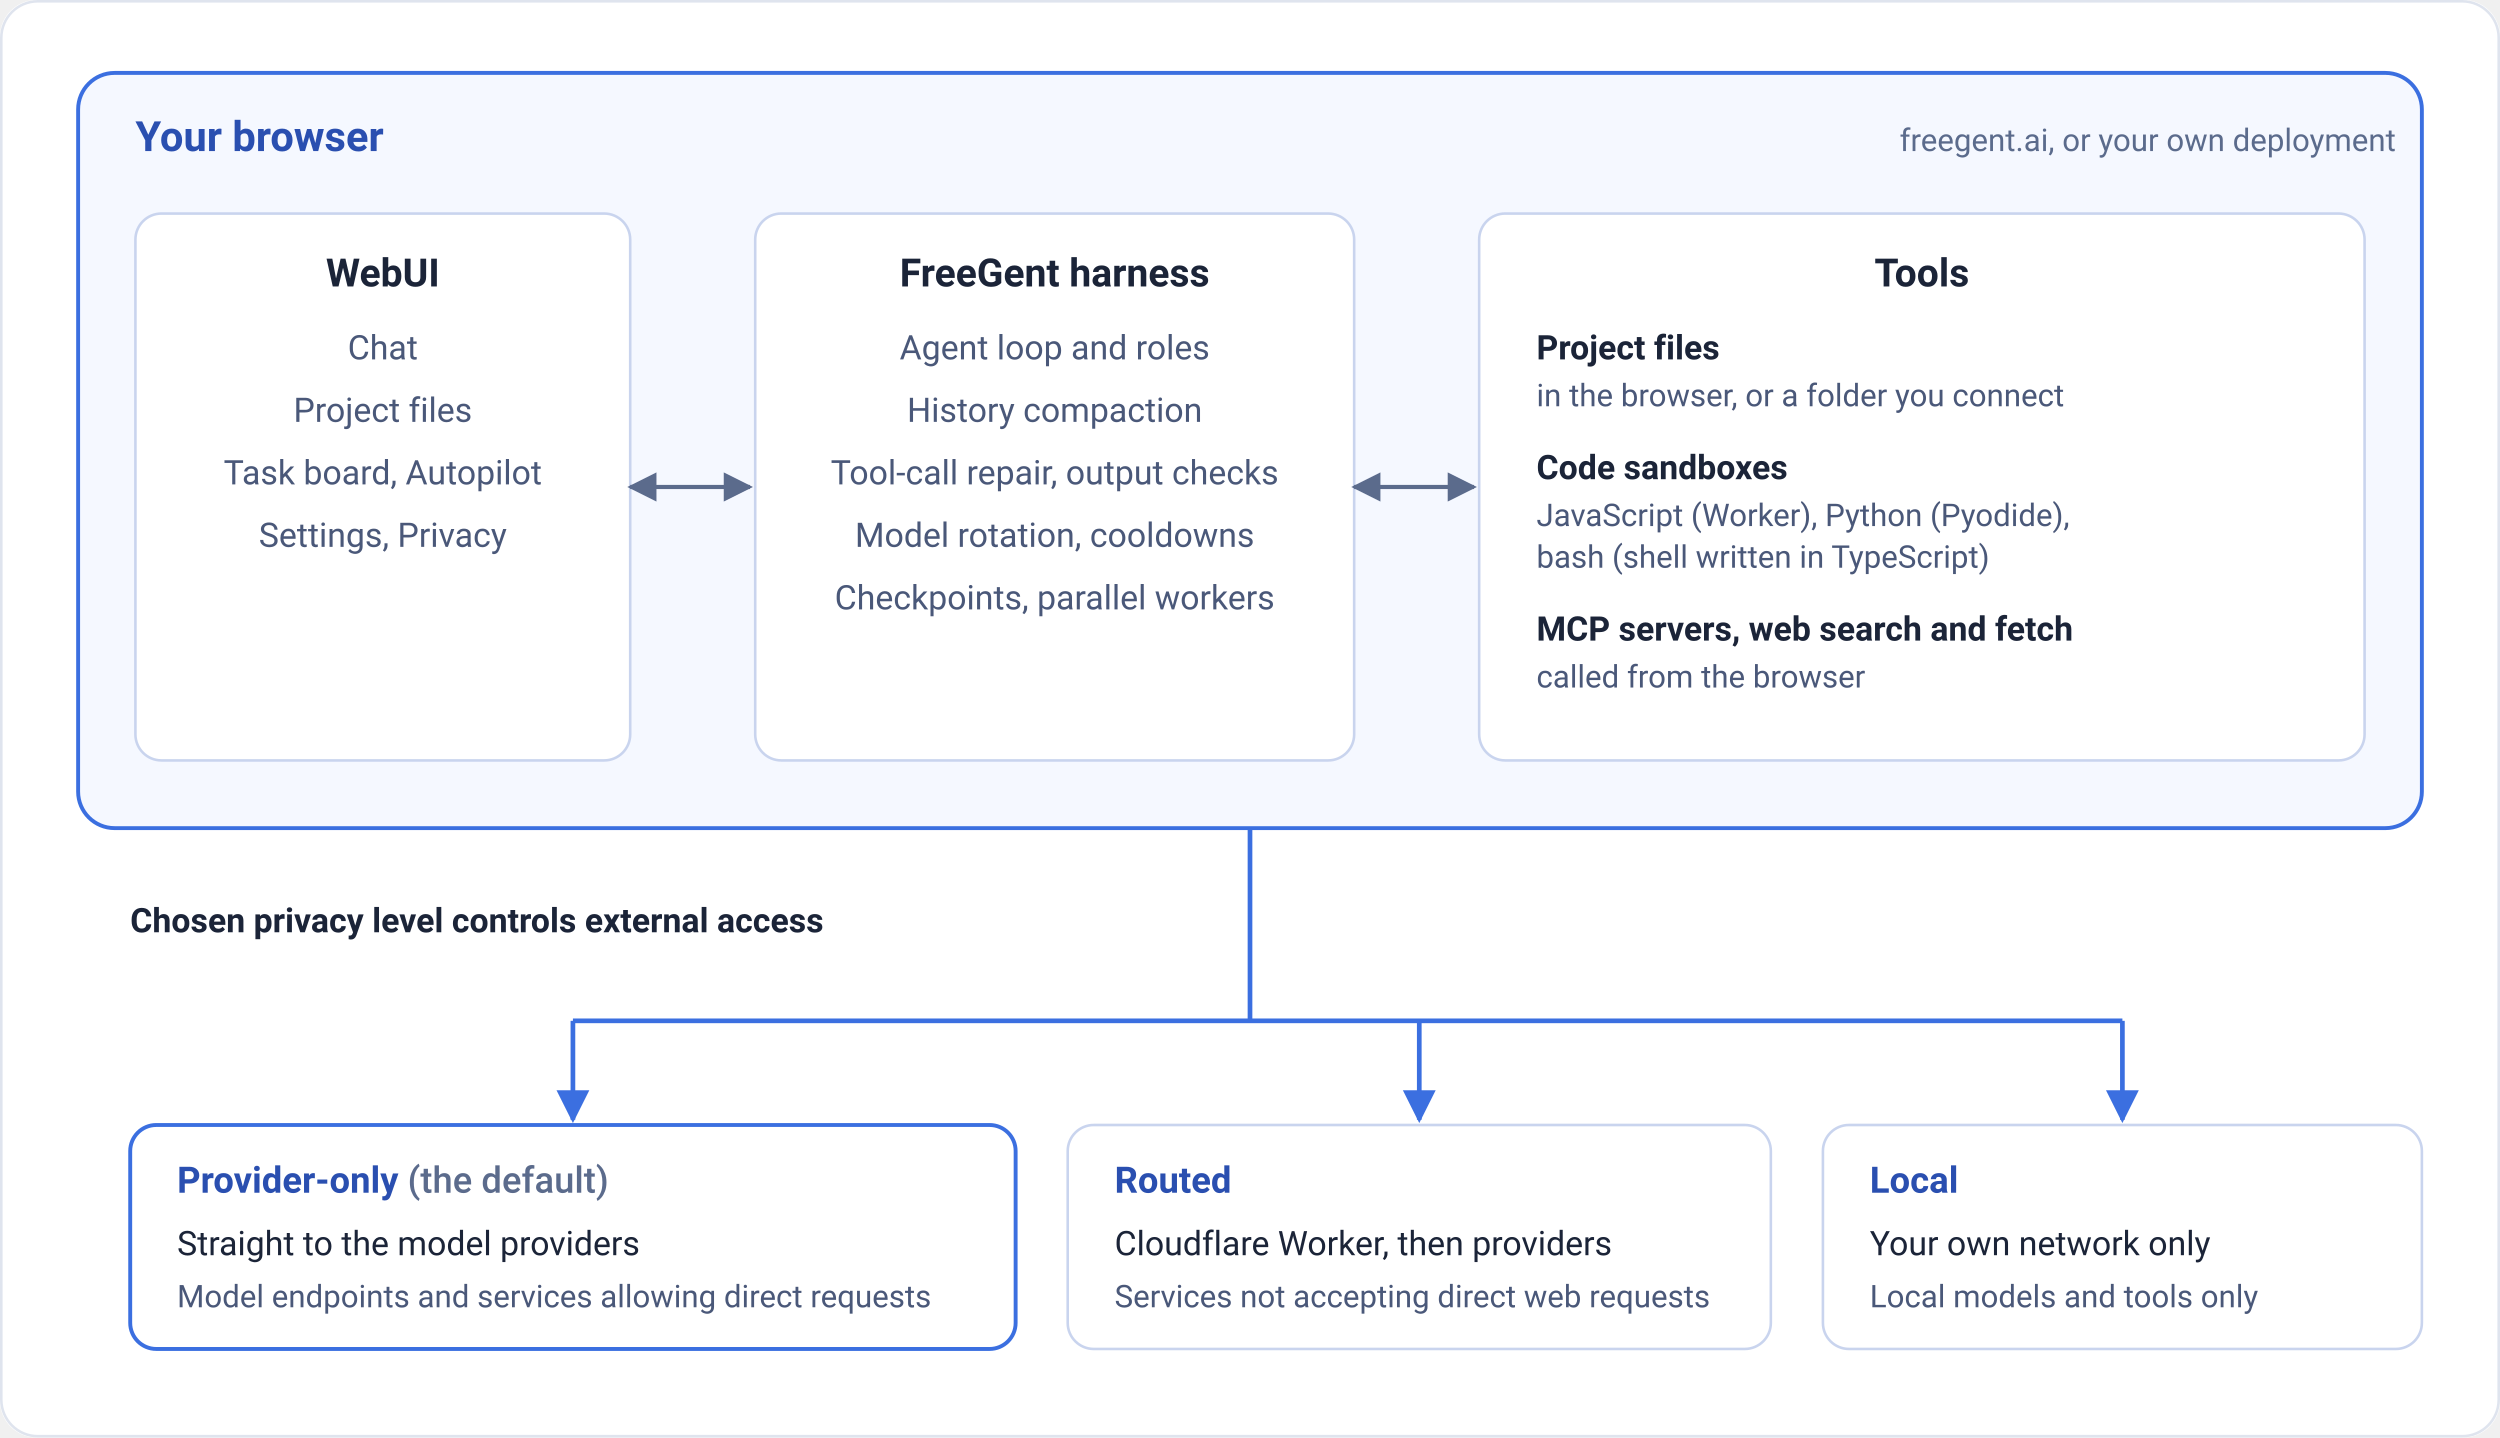
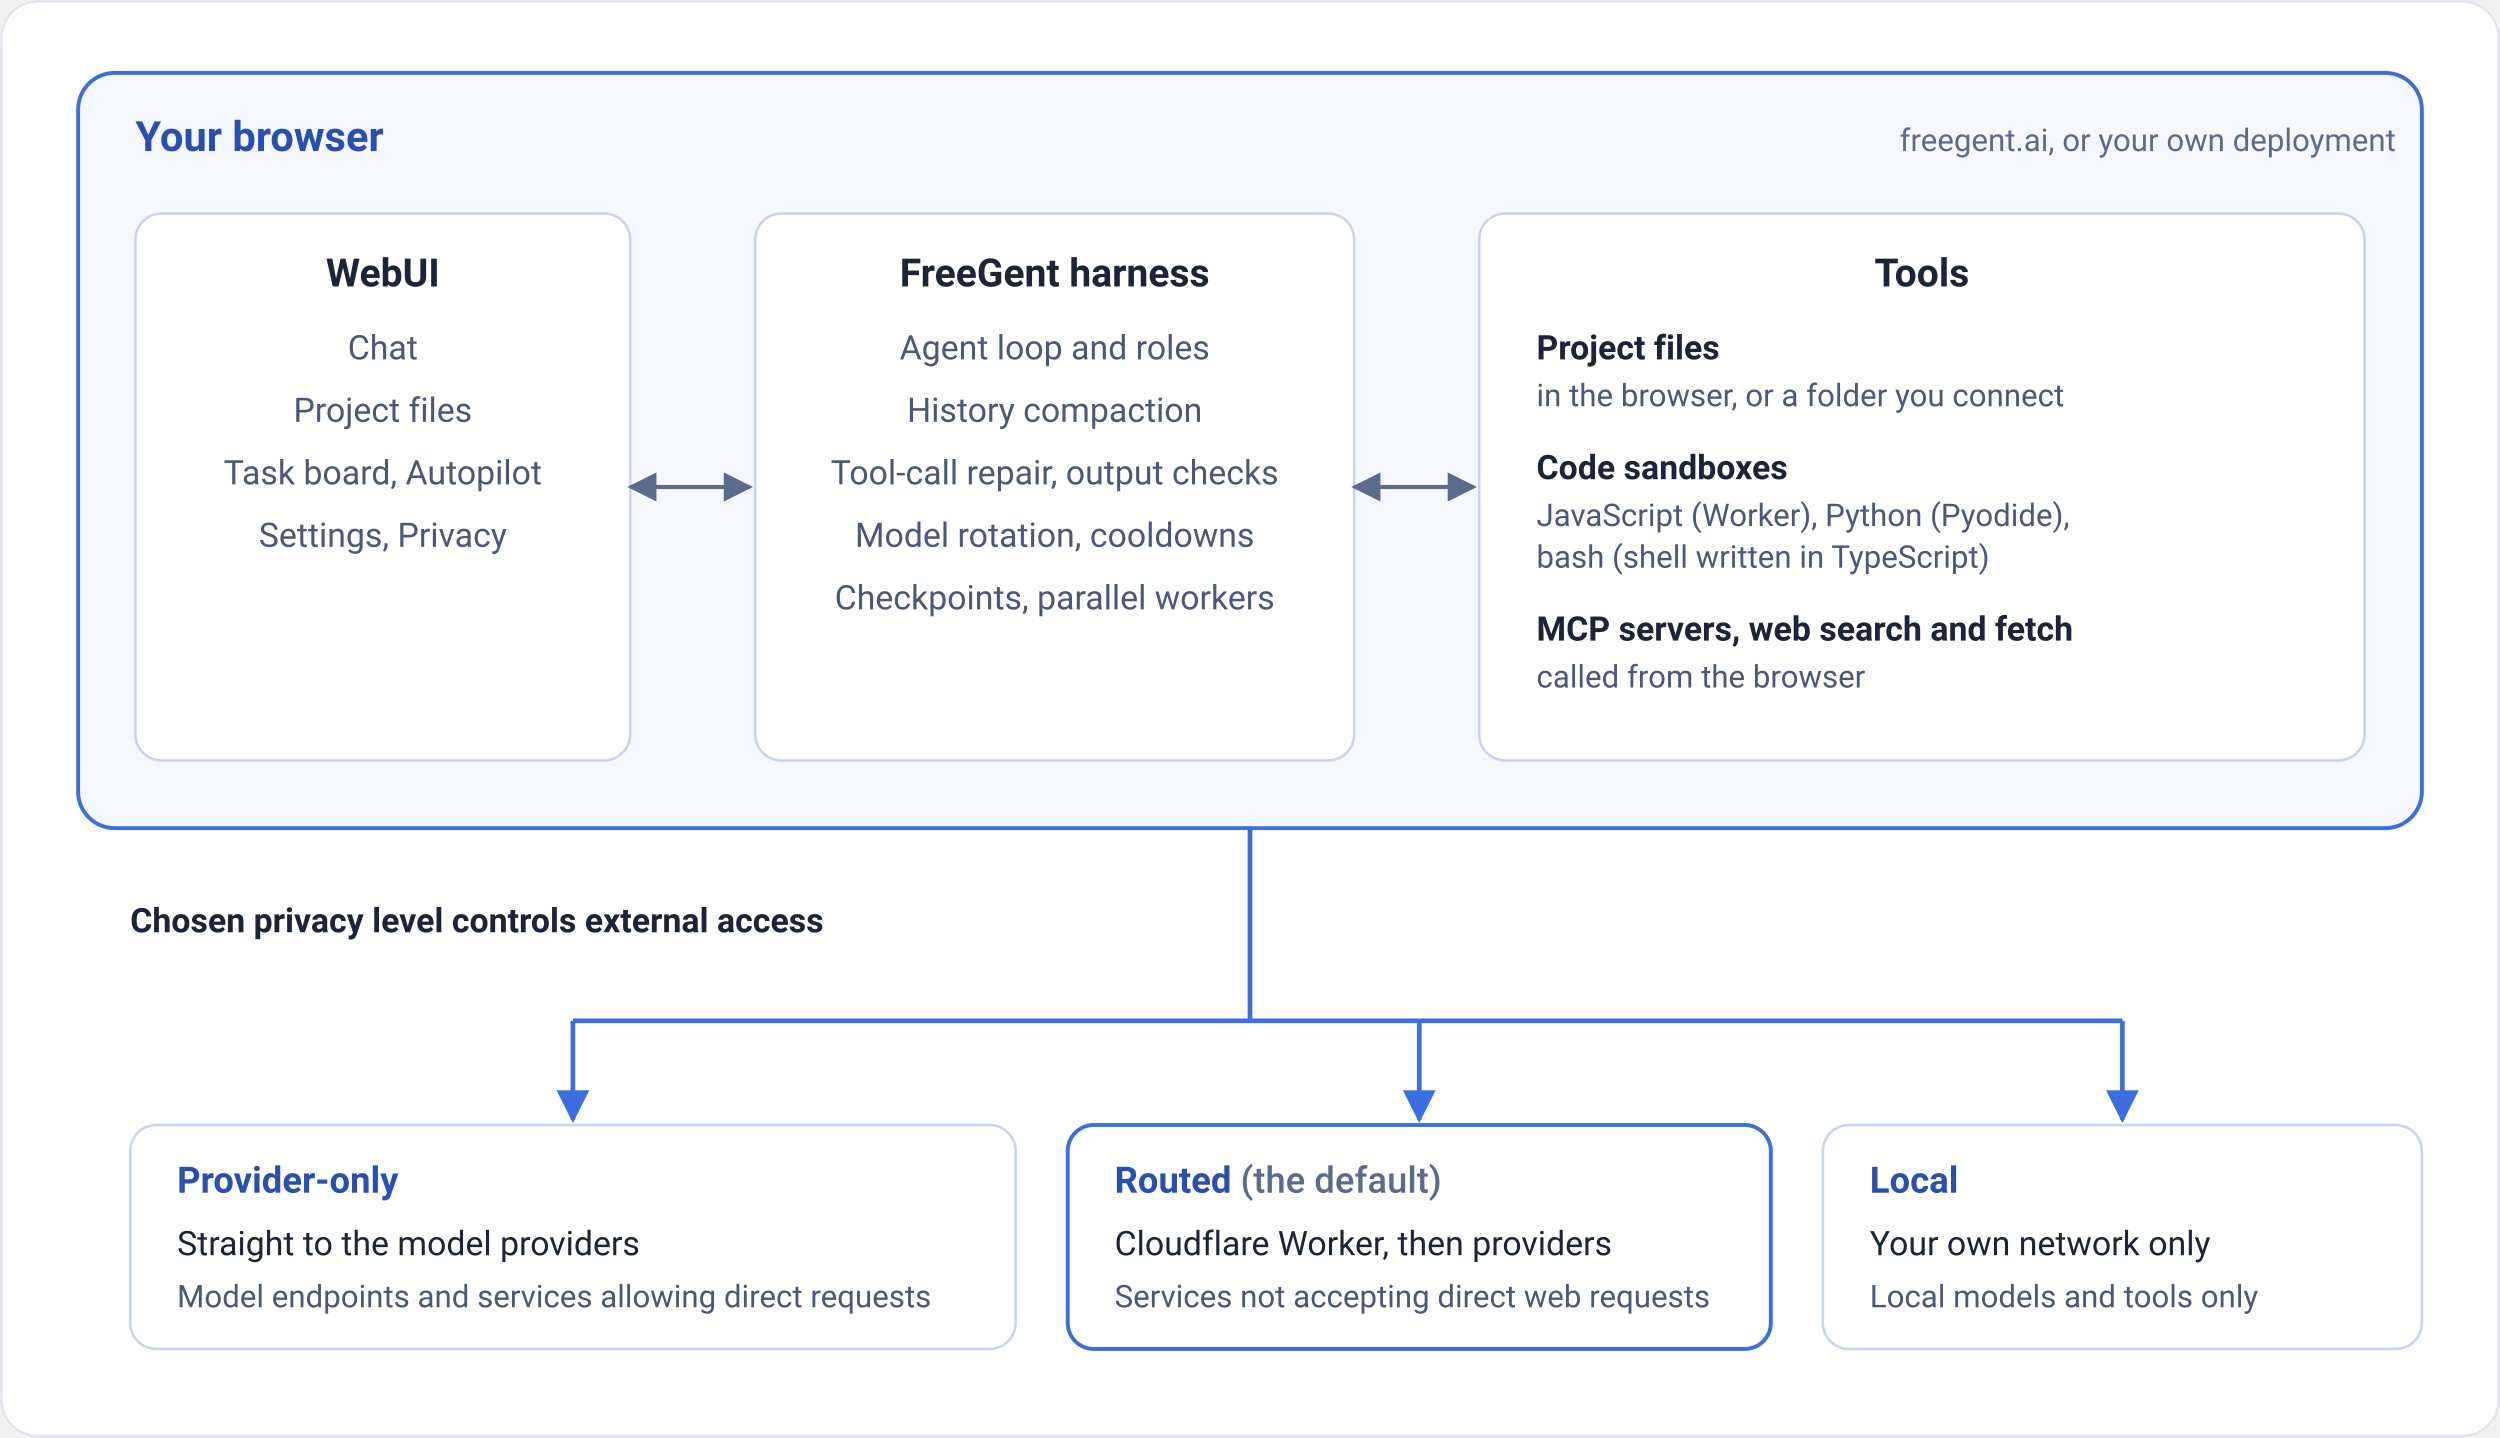
<svg xmlns="http://www.w3.org/2000/svg" viewBox="0 0 960 552" width="960" height="552" role="img" aria-labelledby="t d" font-family="-apple-system, 'Segoe UI', Roboto, Helvetica, Arial, sans-serif">
  <defs>
    <marker id="ah" viewBox="0 0 10 10" refX="9" refY="5" markerWidth="7" markerHeight="7" orient="auto-start-reverse">
      <path d="M0 0L10 5L0 10z" fill="#5b6b8c" />
    </marker>
    <marker id="ahb" viewBox="0 0 10 10" refX="9" refY="5" markerWidth="7" markerHeight="7" orient="auto-start-reverse">
      <path d="M0 0L10 5L0 10z" fill="#3b6fe0" />
    </marker>
  </defs>
  <rect width="960" height="552" rx="14" fill="#ffffff" />
  <rect x="0.5" y="0.5" width="959" height="551" rx="14" fill="none" stroke="#dfe4ee" />
  <rect x="30" y="28" width="900" height="290" rx="14" fill="#f5f8ff" stroke="#3b6fe0" stroke-width="1.5" />
  <text x="52" y="58" font-size="16" font-weight="700" fill="#2a4fb0">Your browser</text>
  <text x="920" y="58" font-size="12" fill="#5b6b8c" text-anchor="end">freegent.ai, or your own deployment</text>
  <rect x="52" y="82" width="190" height="210" rx="10" fill="#fff" stroke="#c9d4ee" />
  <text x="147" y="110" font-size="15" font-weight="700" fill="#1b2438" text-anchor="middle">WebUI</text>
  <text x="147" y="138" font-size="13" fill="#4a5879" text-anchor="middle">Chat</text>
  <text x="147" y="162" font-size="13" fill="#4a5879" text-anchor="middle">Project files</text>
  <text x="147" y="186" font-size="13" fill="#4a5879" text-anchor="middle">Task board, Autopilot</text>
  <text x="147" y="210" font-size="13" fill="#4a5879" text-anchor="middle">Settings, Privacy</text>
  <rect x="290" y="82" width="230" height="210" rx="10" fill="#fff" stroke="#c9d4ee" />
  <text x="405" y="110" font-size="15" font-weight="700" fill="#1b2438" text-anchor="middle">FreeGent harness</text>
  <text x="405" y="138" font-size="13" fill="#4a5879" text-anchor="middle">Agent loop and roles</text>
  <text x="405" y="162" font-size="13" fill="#4a5879" text-anchor="middle">History compaction</text>
  <text x="405" y="186" font-size="13" fill="#4a5879" text-anchor="middle">Tool-call repair, output checks</text>
  <text x="405" y="210" font-size="13" fill="#4a5879" text-anchor="middle">Model rotation, cooldowns</text>
  <text x="405" y="234" font-size="13" fill="#4a5879" text-anchor="middle">Checkpoints, parallel workers</text>
  <rect x="568" y="82" width="340" height="210" rx="10" fill="#fff" stroke="#c9d4ee" />
  <text x="738" y="110" font-size="15" font-weight="700" fill="#1b2438" text-anchor="middle">Tools</text>
  <text x="590" y="138" font-size="13" font-weight="600" fill="#1b2438">Project files</text>
  <text x="590" y="156" font-size="12" fill="#4a5879">in the browser, or a folder you connect</text>
  <text x="590" y="184" font-size="13" font-weight="600" fill="#1b2438">Code sandboxes</text>
  <text x="590" y="202" font-size="12" fill="#4a5879">JavaScript (Worker), Python (Pyodide),</text>
  <text x="590" y="218" font-size="12" fill="#4a5879">bash (shell written in TypeScript)</text>
  <text x="590" y="246" font-size="13" font-weight="600" fill="#1b2438">MCP servers, web search and fetch</text>
  <text x="590" y="264" font-size="12" fill="#4a5879">called from the browser</text>
  <path d="M242 187H288" stroke="#5b6b8c" stroke-width="1.6" fill="none" marker-end="url(#ah)" marker-start="url(#ah)" />
  <path d="M520 187H566" stroke="#5b6b8c" stroke-width="1.6" fill="none" marker-end="url(#ah)" marker-start="url(#ah)" />
  <text x="50" y="358" font-size="13" font-weight="600" fill="#1b2438">Chosen privacy level controls external access</text>
  <path d="M480 318V392" stroke="#3b6fe0" stroke-width="1.8" fill="none" />
  <path d="M220 392H815" stroke="#3b6fe0" stroke-width="1.8" fill="none" />
  <path d="M220 392V430" stroke="#3b6fe0" stroke-width="1.8" fill="none" marker-end="url(#ahb)" />
  <path d="M545 392V430" stroke="#3b6fe0" stroke-width="1.8" fill="none" marker-end="url(#ahb)" />
  <path d="M815 392V430" stroke="#3b6fe0" stroke-width="1.8" fill="none" marker-end="url(#ahb)" />
-   <rect x="50" y="432" width="340" height="86" rx="10" fill="#fff" stroke="#3b6fe0" stroke-width="1.5" />
-   <text x="68" y="458" font-size="14" font-weight="700" fill="#2a4fb0">Provider-only <tspan font-weight="500" fill="#5b6b8c">(the default)</tspan>
-   </text>
+   <rect x="50" y="432" width="340" height="86" rx="10" fill="#fff" stroke="#c9d4ee" />
+   <text x="68" y="458" font-size="14" font-weight="700" fill="#2a4fb0">Provider-only</text>
  <text x="68" y="482" font-size="13" fill="#1b2438">Straight to the model providers</text>
  <text x="68" y="502" font-size="12" fill="#4a5879">Model endpoints and services allowing direct requests</text>
-   <rect x="410" y="432" width="270" height="86" rx="10" fill="#fff" stroke="#c9d4ee" />
-   <text x="428" y="458" font-size="14" font-weight="700" fill="#2a4fb0">Routed</text>
+   <rect x="410" y="432" width="270" height="86" rx="10" fill="#fff" stroke="#3b6fe0" stroke-width="1.5" />
+   <text x="428" y="458" font-size="14" font-weight="700" fill="#2a4fb0">Routed <tspan font-weight="500" fill="#5b6b8c">(the default)</tspan>
+   </text>
  <text x="428" y="482" font-size="13" fill="#1b2438">Cloudflare Worker, then providers</text>
  <text x="428" y="502" font-size="12" fill="#4a5879">Services not accepting direct web requests</text>
  <rect x="700" y="432" width="230" height="86" rx="10" fill="#fff" stroke="#c9d4ee" />
  <text x="718" y="458" font-size="14" font-weight="700" fill="#2a4fb0">Local</text>
  <text x="718" y="482" font-size="13" fill="#1b2438">Your own network only</text>
  <text x="718" y="502" font-size="12" fill="#4a5879">Local models and tools only</text>
</svg>
